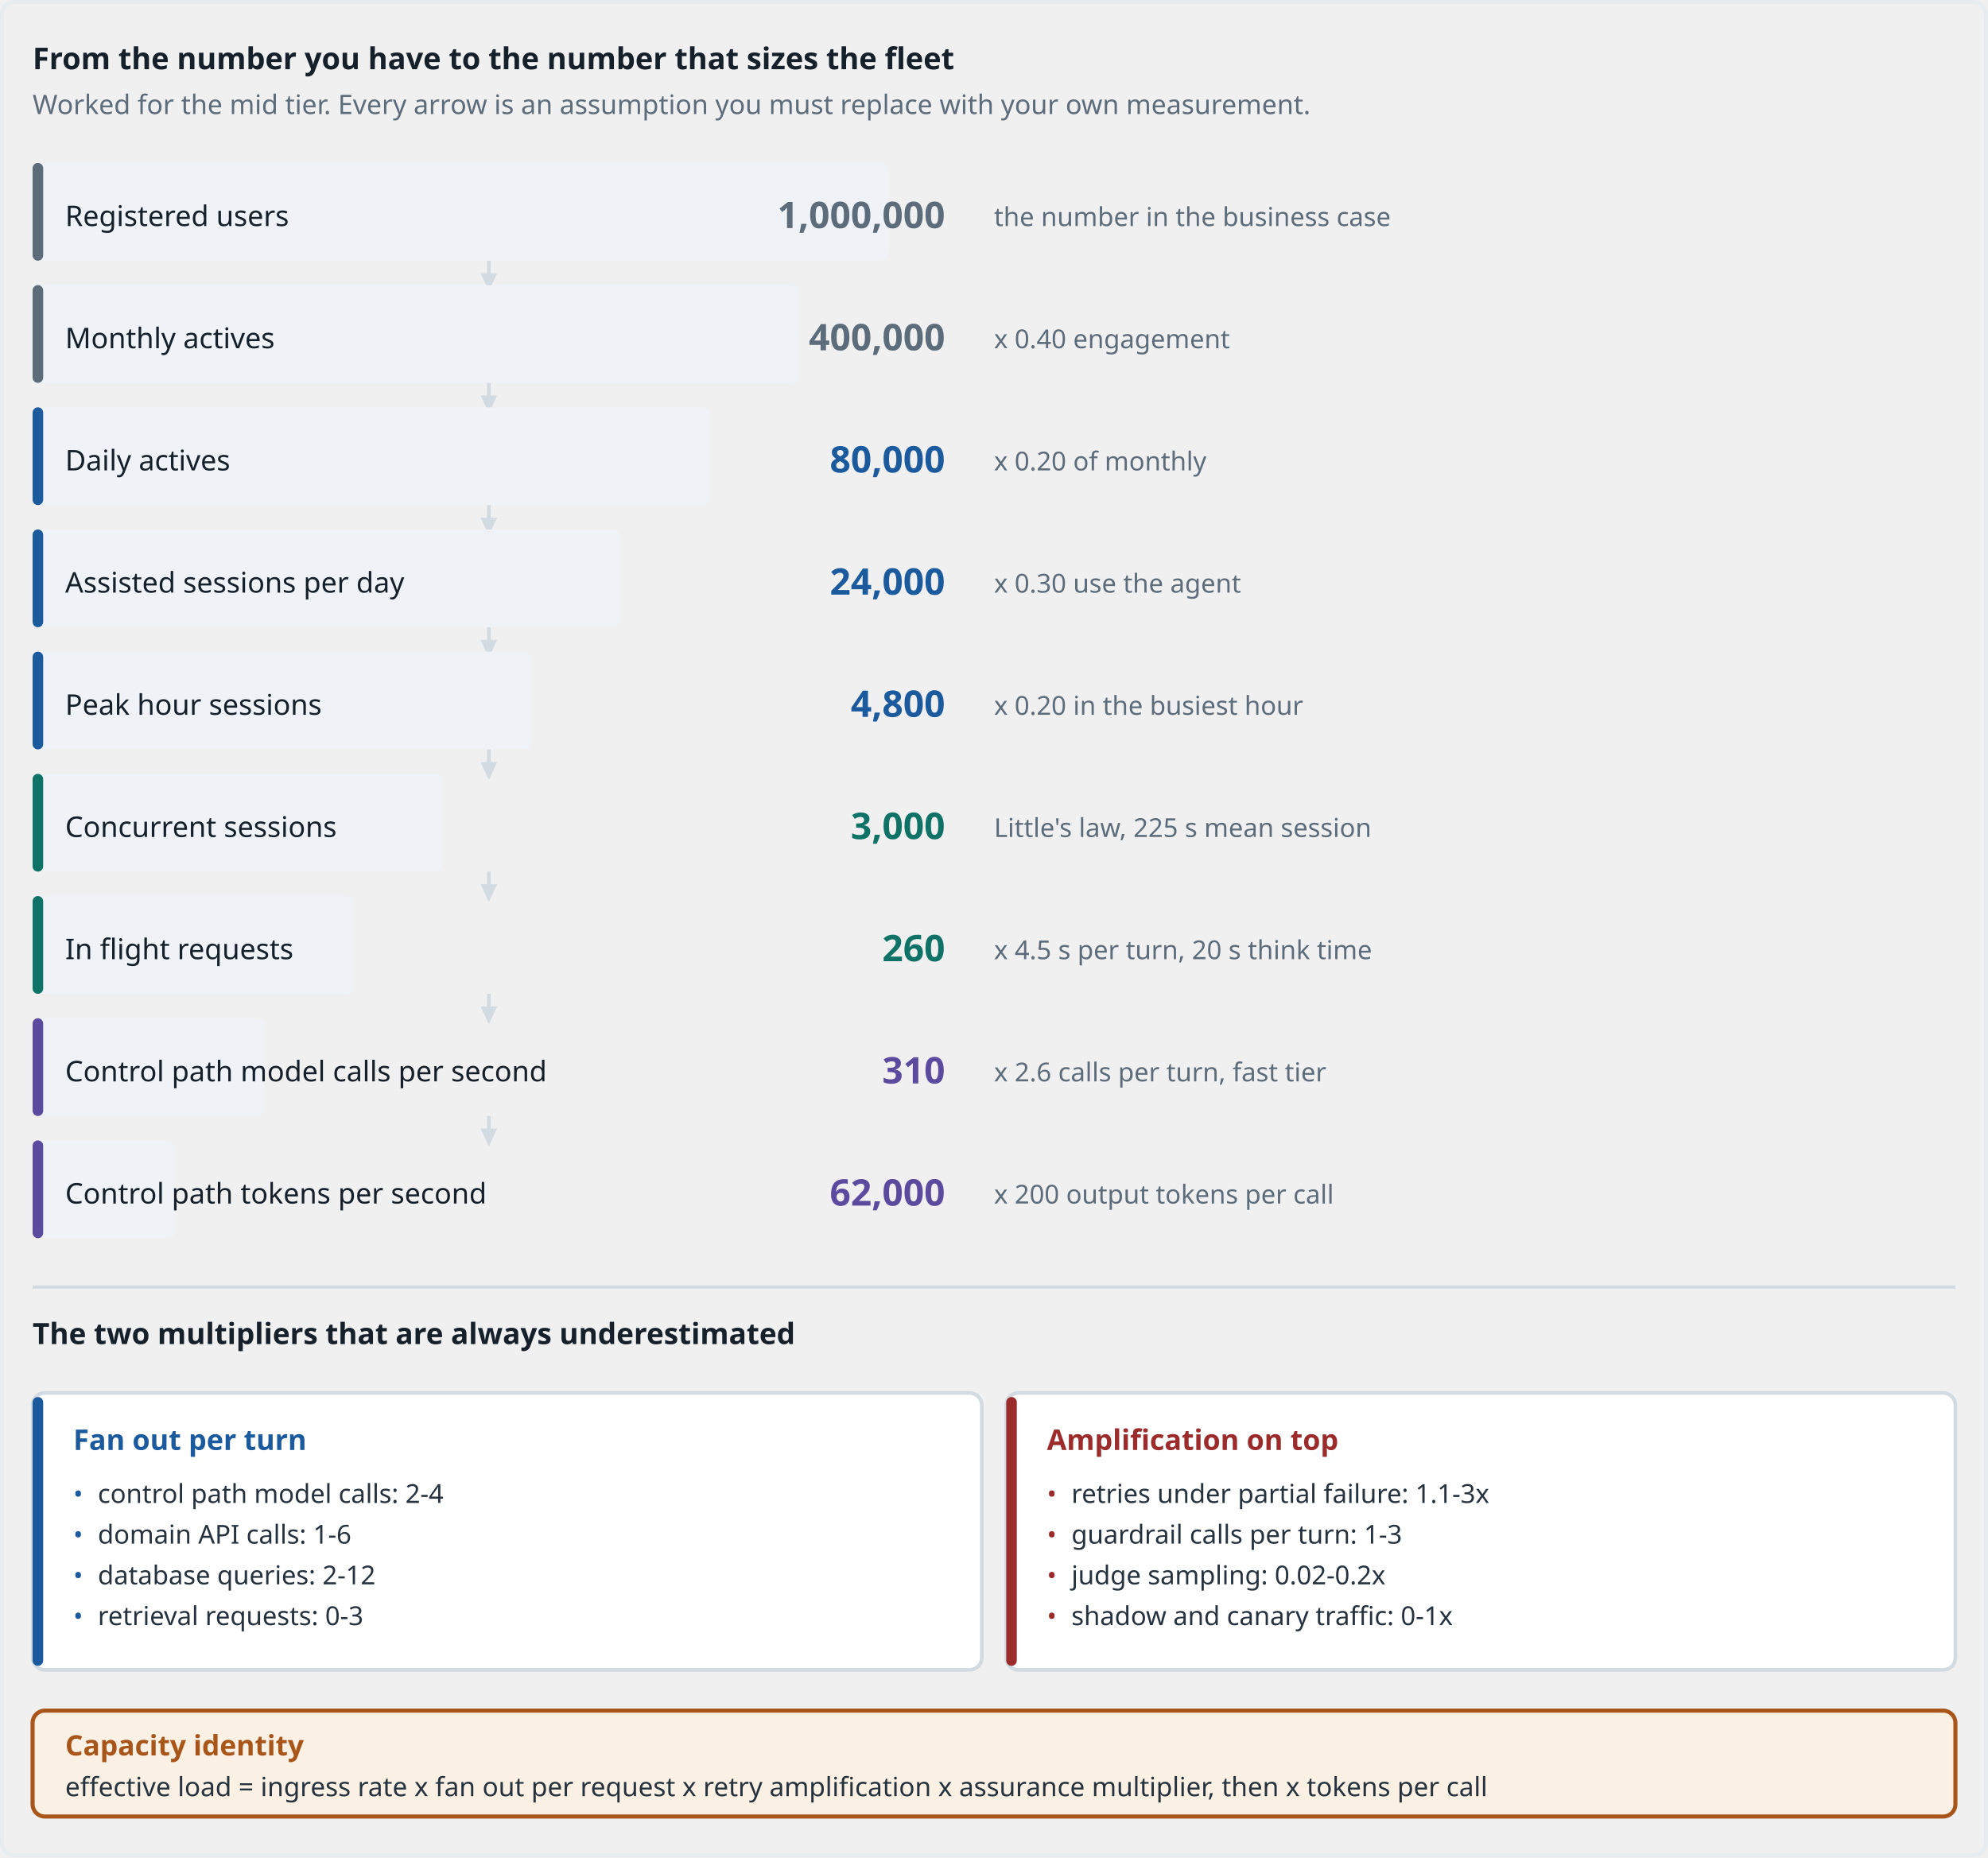
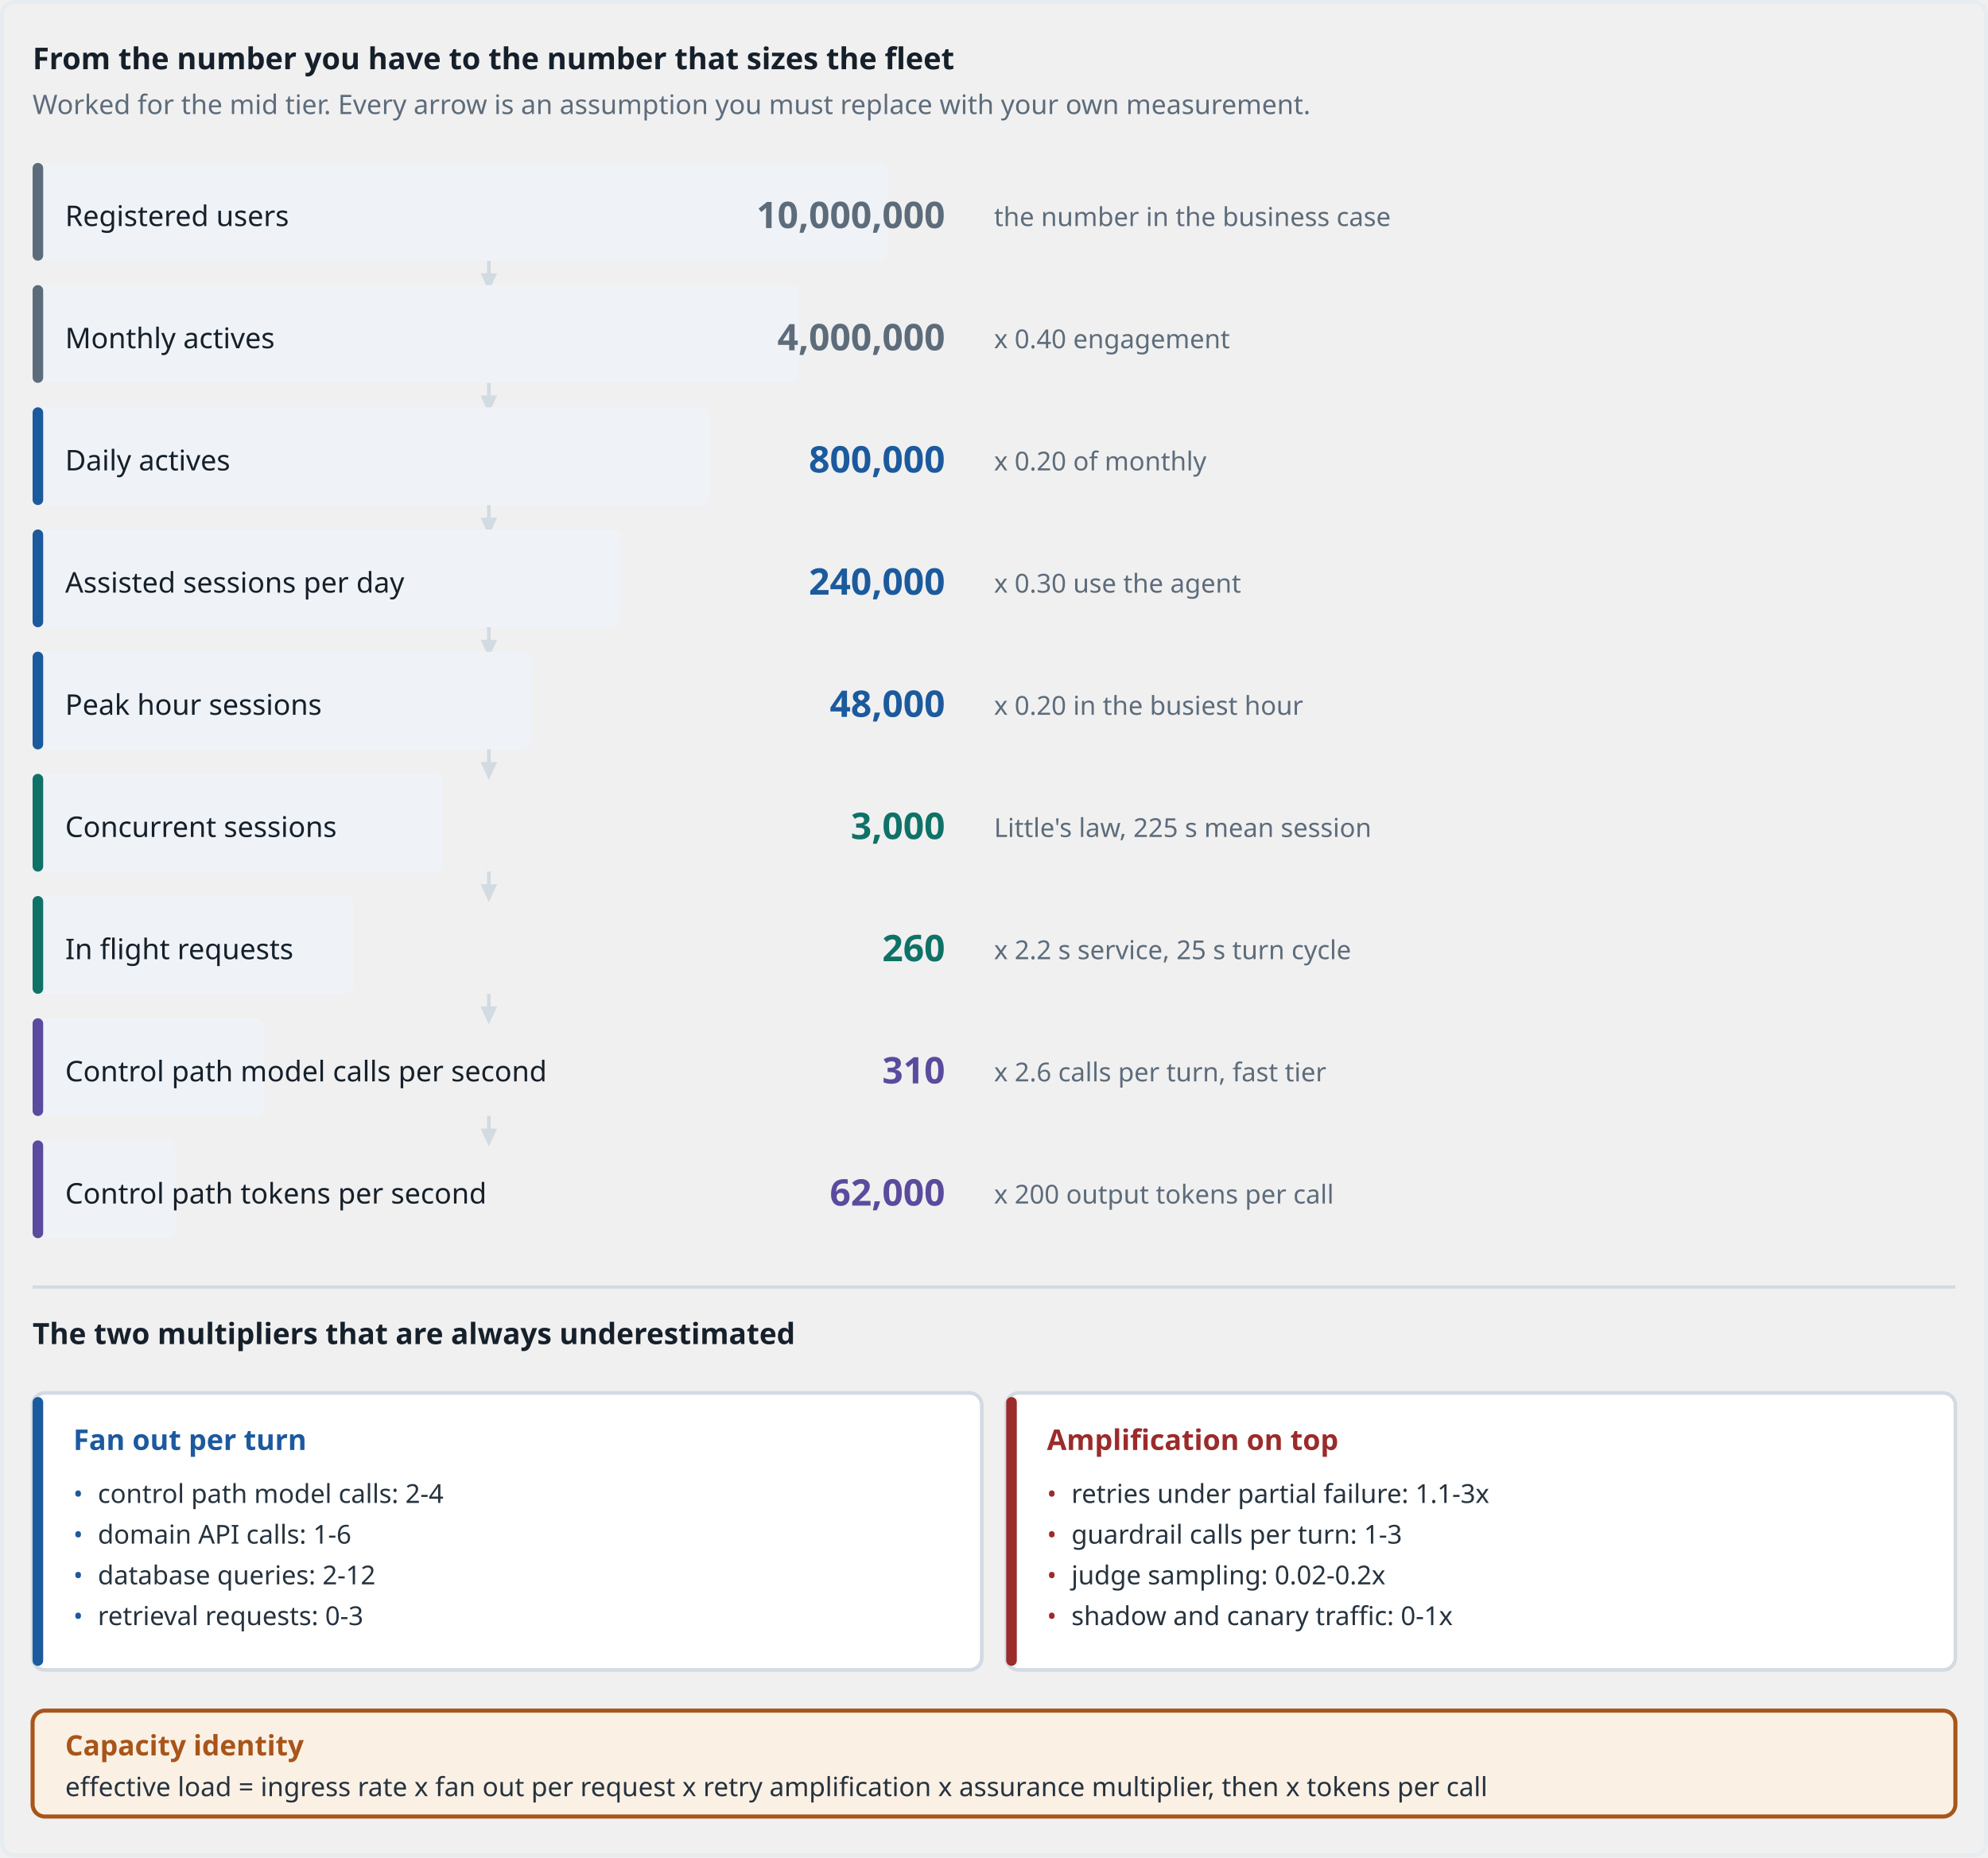
<svg xmlns="http://www.w3.org/2000/svg" width="488" height="456" viewBox="0 0 488 456">
  <text x="8" y="17" font-family="WPSans" font-size="7.4" fill="#16202B" font-weight="bold">From the number you have to the number that sizes the fleet</text>
  <text x="8" y="28" font-family="WPSans" font-size="6.6" fill="#5D6C7B">Worked for the mid tier. Every arrow is an assumption you must replace with your own measurement.</text>
  <rect x="8" y="40" width="210" height="24" fill="#EFF3F7" rx="2" />
  <rect x="8" y="40" width="2.6" height="24" fill="#5D6C7B" rx="1.3" />
  <text x="16" y="55.5" font-family="WPSans" font-size="7" fill="#16202B">Registered users</text>
-   <text x="232" y="56" font-family="WPSans" font-size="9" fill="#5D6C7B" text-anchor="end" font-weight="bold">1,000,000</text>
+   <text x="232" y="56" font-family="WPSans" font-size="9" fill="#5D6C7B" text-anchor="end" font-weight="bold">10,000,000</text>
  <text x="244" y="55.5" font-family="WPSans" font-size="6.4" fill="#5D6C7B">the number in the business case</text>
  <line x1="120" y1="64" x2="120" y2="67.452" stroke="#D2DAE2" stroke-width="0.9" />
  <polygon points="120,71.5 117.976,67.1 122.024,67.1" fill="#D2DAE2" />
  <rect x="8" y="70" width="188.125" height="24" fill="#EFF3F7" rx="2" />
  <rect x="8" y="70" width="2.6" height="24" fill="#5D6C7B" rx="1.3" />
  <text x="16" y="85.5" font-family="WPSans" font-size="7" fill="#16202B">Monthly actives</text>
-   <text x="232" y="86" font-family="WPSans" font-size="9" fill="#5D6C7B" text-anchor="end" font-weight="bold">400,000</text>
+   <text x="232" y="86" font-family="WPSans" font-size="9" fill="#5D6C7B" text-anchor="end" font-weight="bold">4,000,000</text>
  <text x="244" y="85.5" font-family="WPSans" font-size="6.4" fill="#5D6C7B">x 0.40 engagement</text>
  <line x1="120" y1="94" x2="120" y2="97.452" stroke="#D2DAE2" stroke-width="0.9" />
  <polygon points="120,101.5 117.976,97.1 122.024,97.1" fill="#D2DAE2" />
  <rect x="8" y="100" width="166.25" height="24" fill="#EFF3F7" rx="2" />
  <rect x="8" y="100" width="2.6" height="24" fill="#1C5A9E" rx="1.3" />
  <text x="16" y="115.5" font-family="WPSans" font-size="7" fill="#16202B">Daily actives</text>
-   <text x="232" y="116" font-family="WPSans" font-size="9" fill="#1C5A9E" text-anchor="end" font-weight="bold">80,000</text>
+   <text x="232" y="116" font-family="WPSans" font-size="9" fill="#1C5A9E" text-anchor="end" font-weight="bold">800,000</text>
  <text x="244" y="115.5" font-family="WPSans" font-size="6.4" fill="#5D6C7B">x 0.20 of monthly</text>
  <line x1="120" y1="124" x2="120" y2="127.452" stroke="#D2DAE2" stroke-width="0.9" />
  <polygon points="120,131.5 117.976,127.1 122.024,127.1" fill="#D2DAE2" />
  <rect x="8" y="130" width="144.375" height="24" fill="#EFF3F7" rx="2" />
  <rect x="8" y="130" width="2.6" height="24" fill="#1C5A9E" rx="1.3" />
  <text x="16" y="145.5" font-family="WPSans" font-size="7" fill="#16202B">Assisted sessions per day</text>
-   <text x="232" y="146" font-family="WPSans" font-size="9" fill="#1C5A9E" text-anchor="end" font-weight="bold">24,000</text>
+   <text x="232" y="146" font-family="WPSans" font-size="9" fill="#1C5A9E" text-anchor="end" font-weight="bold">240,000</text>
  <text x="244" y="145.5" font-family="WPSans" font-size="6.4" fill="#5D6C7B">x 0.30 use the agent</text>
  <line x1="120" y1="154" x2="120" y2="157.452" stroke="#D2DAE2" stroke-width="0.9" />
  <polygon points="120,161.5 117.976,157.1 122.024,157.1" fill="#D2DAE2" />
  <rect x="8" y="160" width="122.5" height="24" fill="#EFF3F7" rx="2" />
  <rect x="8" y="160" width="2.6" height="24" fill="#1C5A9E" rx="1.3" />
  <text x="16" y="175.5" font-family="WPSans" font-size="7" fill="#16202B">Peak hour sessions</text>
-   <text x="232" y="176" font-family="WPSans" font-size="9" fill="#1C5A9E" text-anchor="end" font-weight="bold">4,800</text>
+   <text x="232" y="176" font-family="WPSans" font-size="9" fill="#1C5A9E" text-anchor="end" font-weight="bold">48,000</text>
  <text x="244" y="175.5" font-family="WPSans" font-size="6.4" fill="#5D6C7B">x 0.20 in the busiest hour</text>
  <line x1="120" y1="184" x2="120" y2="187.452" stroke="#D2DAE2" stroke-width="0.9" />
  <polygon points="120,191.5 117.976,187.1 122.024,187.1" fill="#D2DAE2" />
  <rect x="8" y="190" width="100.625" height="24" fill="#EFF3F7" rx="2" />
  <rect x="8" y="190" width="2.6" height="24" fill="#0F7267" rx="1.3" />
  <text x="16" y="205.5" font-family="WPSans" font-size="7" fill="#16202B">Concurrent sessions</text>
  <text x="232" y="206" font-family="WPSans" font-size="9" fill="#0F7267" text-anchor="end" font-weight="bold">3,000</text>
  <text x="244" y="205.5" font-family="WPSans" font-size="6.4" fill="#5D6C7B">Little's law, 225 s mean session</text>
  <line x1="120" y1="214" x2="120" y2="217.452" stroke="#D2DAE2" stroke-width="0.9" />
  <polygon points="120,221.5 117.976,217.1 122.024,217.1" fill="#D2DAE2" />
  <rect x="8" y="220" width="78.75" height="24" fill="#EFF3F7" rx="2" />
  <rect x="8" y="220" width="2.6" height="24" fill="#0F7267" rx="1.3" />
  <text x="16" y="235.5" font-family="WPSans" font-size="7" fill="#16202B">In flight requests</text>
  <text x="232" y="236" font-family="WPSans" font-size="9" fill="#0F7267" text-anchor="end" font-weight="bold">260</text>
-   <text x="244" y="235.5" font-family="WPSans" font-size="6.4" fill="#5D6C7B">x 4.5 s per turn, 20 s think time</text>
+   <text x="244" y="235.5" font-family="WPSans" font-size="6.4" fill="#5D6C7B">x 2.2 s service, 25 s turn cycle</text>
  <line x1="120" y1="244" x2="120" y2="247.452" stroke="#D2DAE2" stroke-width="0.9" />
  <polygon points="120,251.5 117.976,247.1 122.024,247.1" fill="#D2DAE2" />
  <rect x="8" y="250" width="56.875" height="24" fill="#EFF3F7" rx="2" />
  <rect x="8" y="250" width="2.6" height="24" fill="#5B4B9E" rx="1.3" />
  <text x="16" y="265.5" font-family="WPSans" font-size="7" fill="#16202B">Control path model calls per second</text>
  <text x="232" y="266" font-family="WPSans" font-size="9" fill="#5B4B9E" text-anchor="end" font-weight="bold">310</text>
  <text x="244" y="265.5" font-family="WPSans" font-size="6.4" fill="#5D6C7B">x 2.6 calls per turn, fast tier</text>
  <line x1="120" y1="274" x2="120" y2="277.452" stroke="#D2DAE2" stroke-width="0.9" />
  <polygon points="120,281.5 117.976,277.1 122.024,277.1" fill="#D2DAE2" />
  <rect x="8" y="280" width="35" height="24" fill="#EFF3F7" rx="2" />
  <rect x="8" y="280" width="2.6" height="24" fill="#5B4B9E" rx="1.3" />
  <text x="16" y="295.5" font-family="WPSans" font-size="7" fill="#16202B">Control path tokens per second</text>
  <text x="232" y="296" font-family="WPSans" font-size="9" fill="#5B4B9E" text-anchor="end" font-weight="bold">62,000</text>
  <text x="244" y="295.5" font-family="WPSans" font-size="6.4" fill="#5D6C7B">x 200 output tokens per call</text>
  <line x1="8" y1="316" x2="480" y2="316" stroke="#D2DAE2" stroke-width="0.8" />
  <text x="8" y="330" font-family="WPSans" font-size="7.2" fill="#16202B" font-weight="bold">The two multipliers that are always underestimated</text>
  <rect x="8" y="342" width="233" height="68" fill="#FFFFFF" rx="3" stroke="#D2DAE2" stroke-width="0.9" />
  <rect x="8" y="343" width="2.6" height="66" fill="#1C5A9E" rx="1.3" />
  <text x="18" y="356" font-family="WPSans" font-size="7" fill="#1C5A9E" font-weight="bold">Fan out per turn</text>
  <text x="18" y="369" font-family="WPSans" font-size="6.3" fill="#1C5A9E">•</text>
  <text x="24" y="369" font-family="WPSans" font-size="6.4" fill="#26333F">control path model calls: 2-4</text>
  <text x="18" y="379" font-family="WPSans" font-size="6.3" fill="#1C5A9E">•</text>
  <text x="24" y="379" font-family="WPSans" font-size="6.4" fill="#26333F">domain API calls: 1-6</text>
  <text x="18" y="389" font-family="WPSans" font-size="6.3" fill="#1C5A9E">•</text>
  <text x="24" y="389" font-family="WPSans" font-size="6.4" fill="#26333F">database queries: 2-12</text>
  <text x="18" y="399" font-family="WPSans" font-size="6.3" fill="#1C5A9E">•</text>
  <text x="24" y="399" font-family="WPSans" font-size="6.4" fill="#26333F">retrieval requests: 0-3</text>
  <rect x="247" y="342" width="233" height="68" fill="#FFFFFF" rx="3" stroke="#D2DAE2" stroke-width="0.9" />
  <rect x="247" y="343" width="2.6" height="66" fill="#9C2B2B" rx="1.3" />
  <text x="257" y="356" font-family="WPSans" font-size="7" fill="#9C2B2B" font-weight="bold">Amplification on top</text>
  <text x="257" y="369" font-family="WPSans" font-size="6.3" fill="#9C2B2B">•</text>
  <text x="263" y="369" font-family="WPSans" font-size="6.4" fill="#26333F">retries under partial failure: 1.1-3x</text>
  <text x="257" y="379" font-family="WPSans" font-size="6.3" fill="#9C2B2B">•</text>
  <text x="263" y="379" font-family="WPSans" font-size="6.4" fill="#26333F">guardrail calls per turn: 1-3</text>
  <text x="257" y="389" font-family="WPSans" font-size="6.3" fill="#9C2B2B">•</text>
  <text x="263" y="389" font-family="WPSans" font-size="6.4" fill="#26333F">judge sampling: 0.02-0.2x</text>
  <text x="257" y="399" font-family="WPSans" font-size="6.3" fill="#9C2B2B">•</text>
  <text x="263" y="399" font-family="WPSans" font-size="6.4" fill="#26333F">shadow and canary traffic: 0-1x</text>
  <rect x="8" y="420" width="472" height="26" fill="#FBF0E4" rx="3" stroke="#A8551A" stroke-width="1" />
  <text x="16" y="431" font-family="WPSans" font-size="6.9" fill="#A8551A" font-weight="bold">Capacity identity</text>
  <text x="16" y="441" font-family="WPSans" font-size="6.5" fill="#26333F">effective load = ingress rate x fan out per request x retry amplification x assurance multiplier, then x tokens per call</text>
  <rect x="0.5" y="0.5" width="487" height="455" fill="none" rx="3" stroke="#E7ECF1" stroke-width="1" />
</svg>
